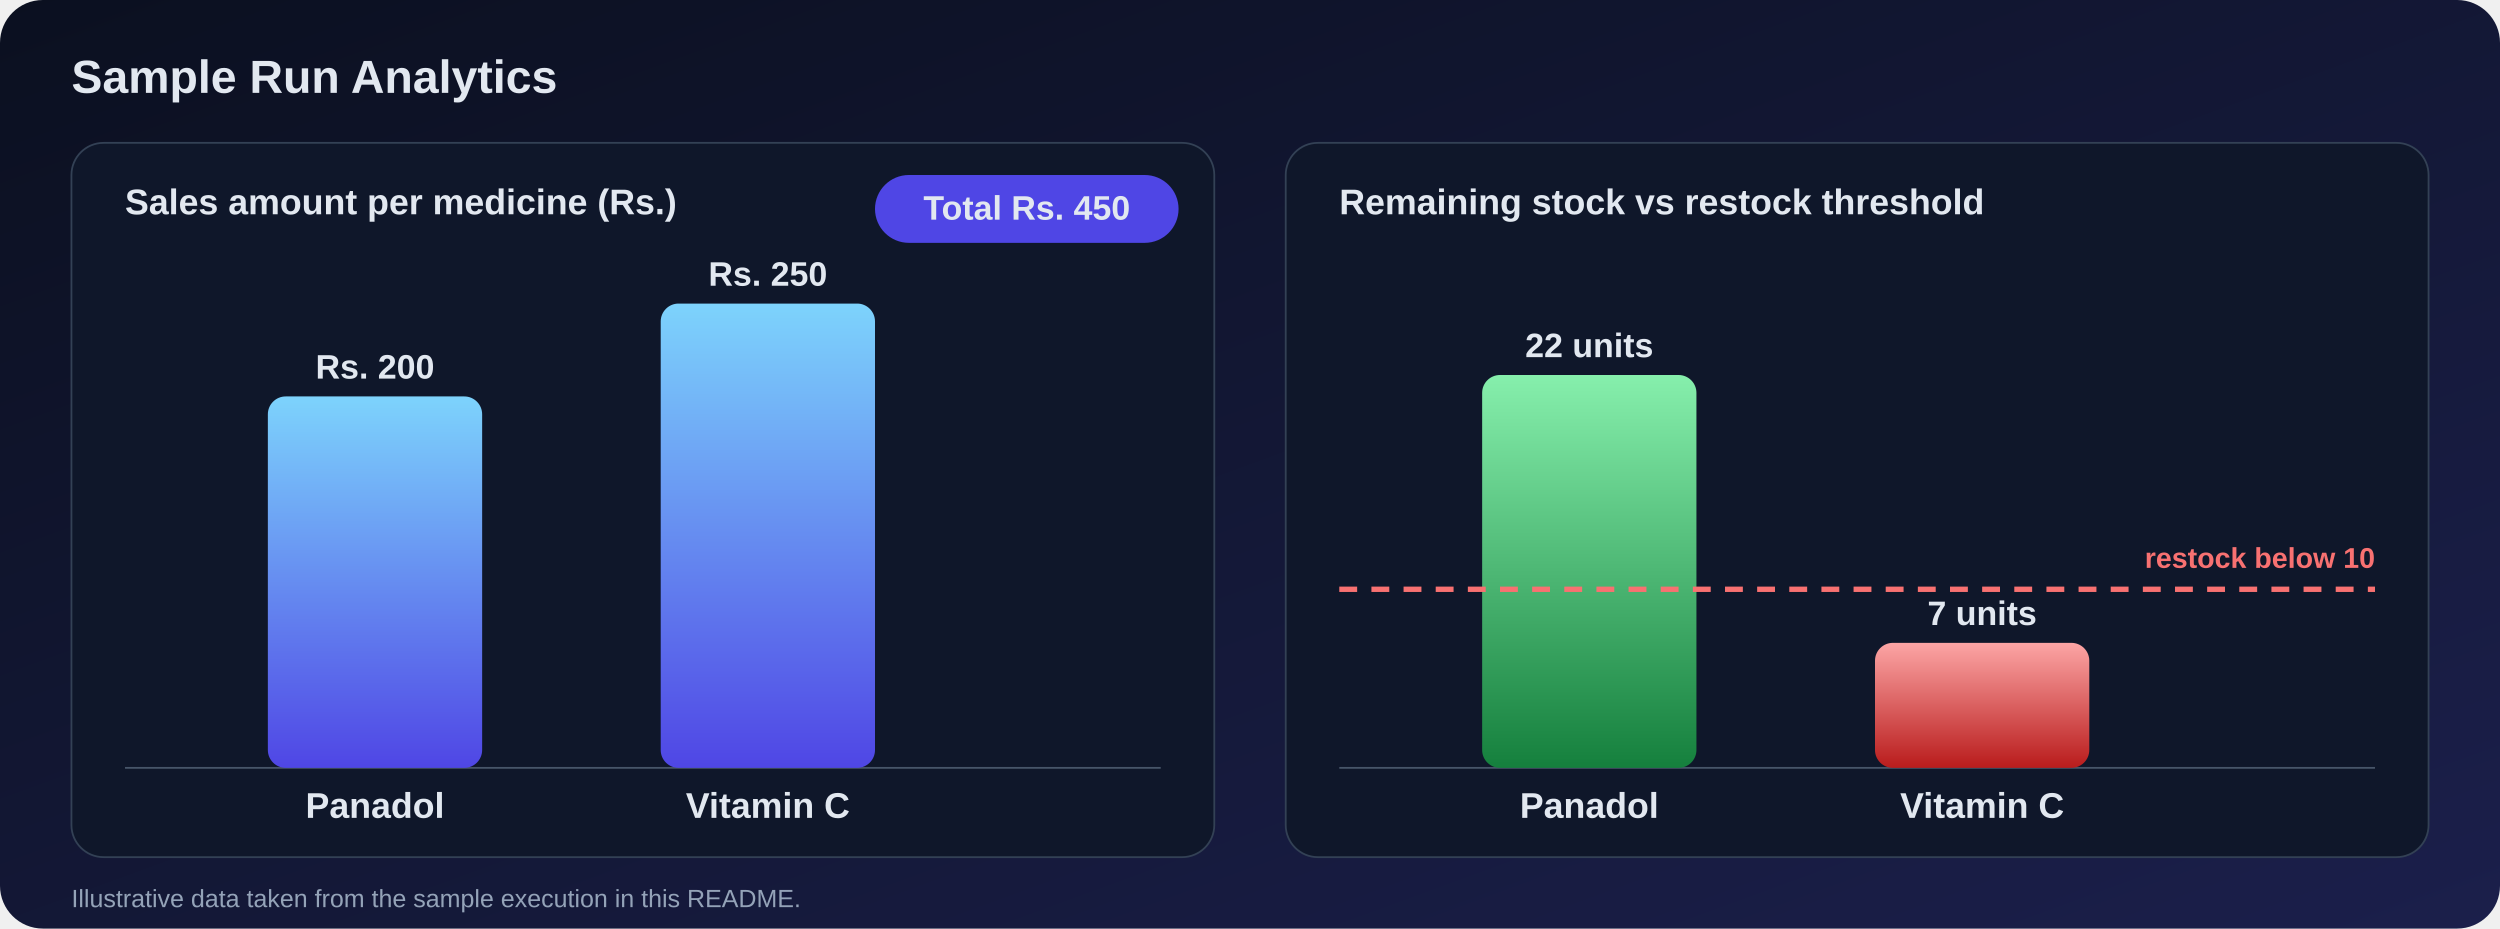
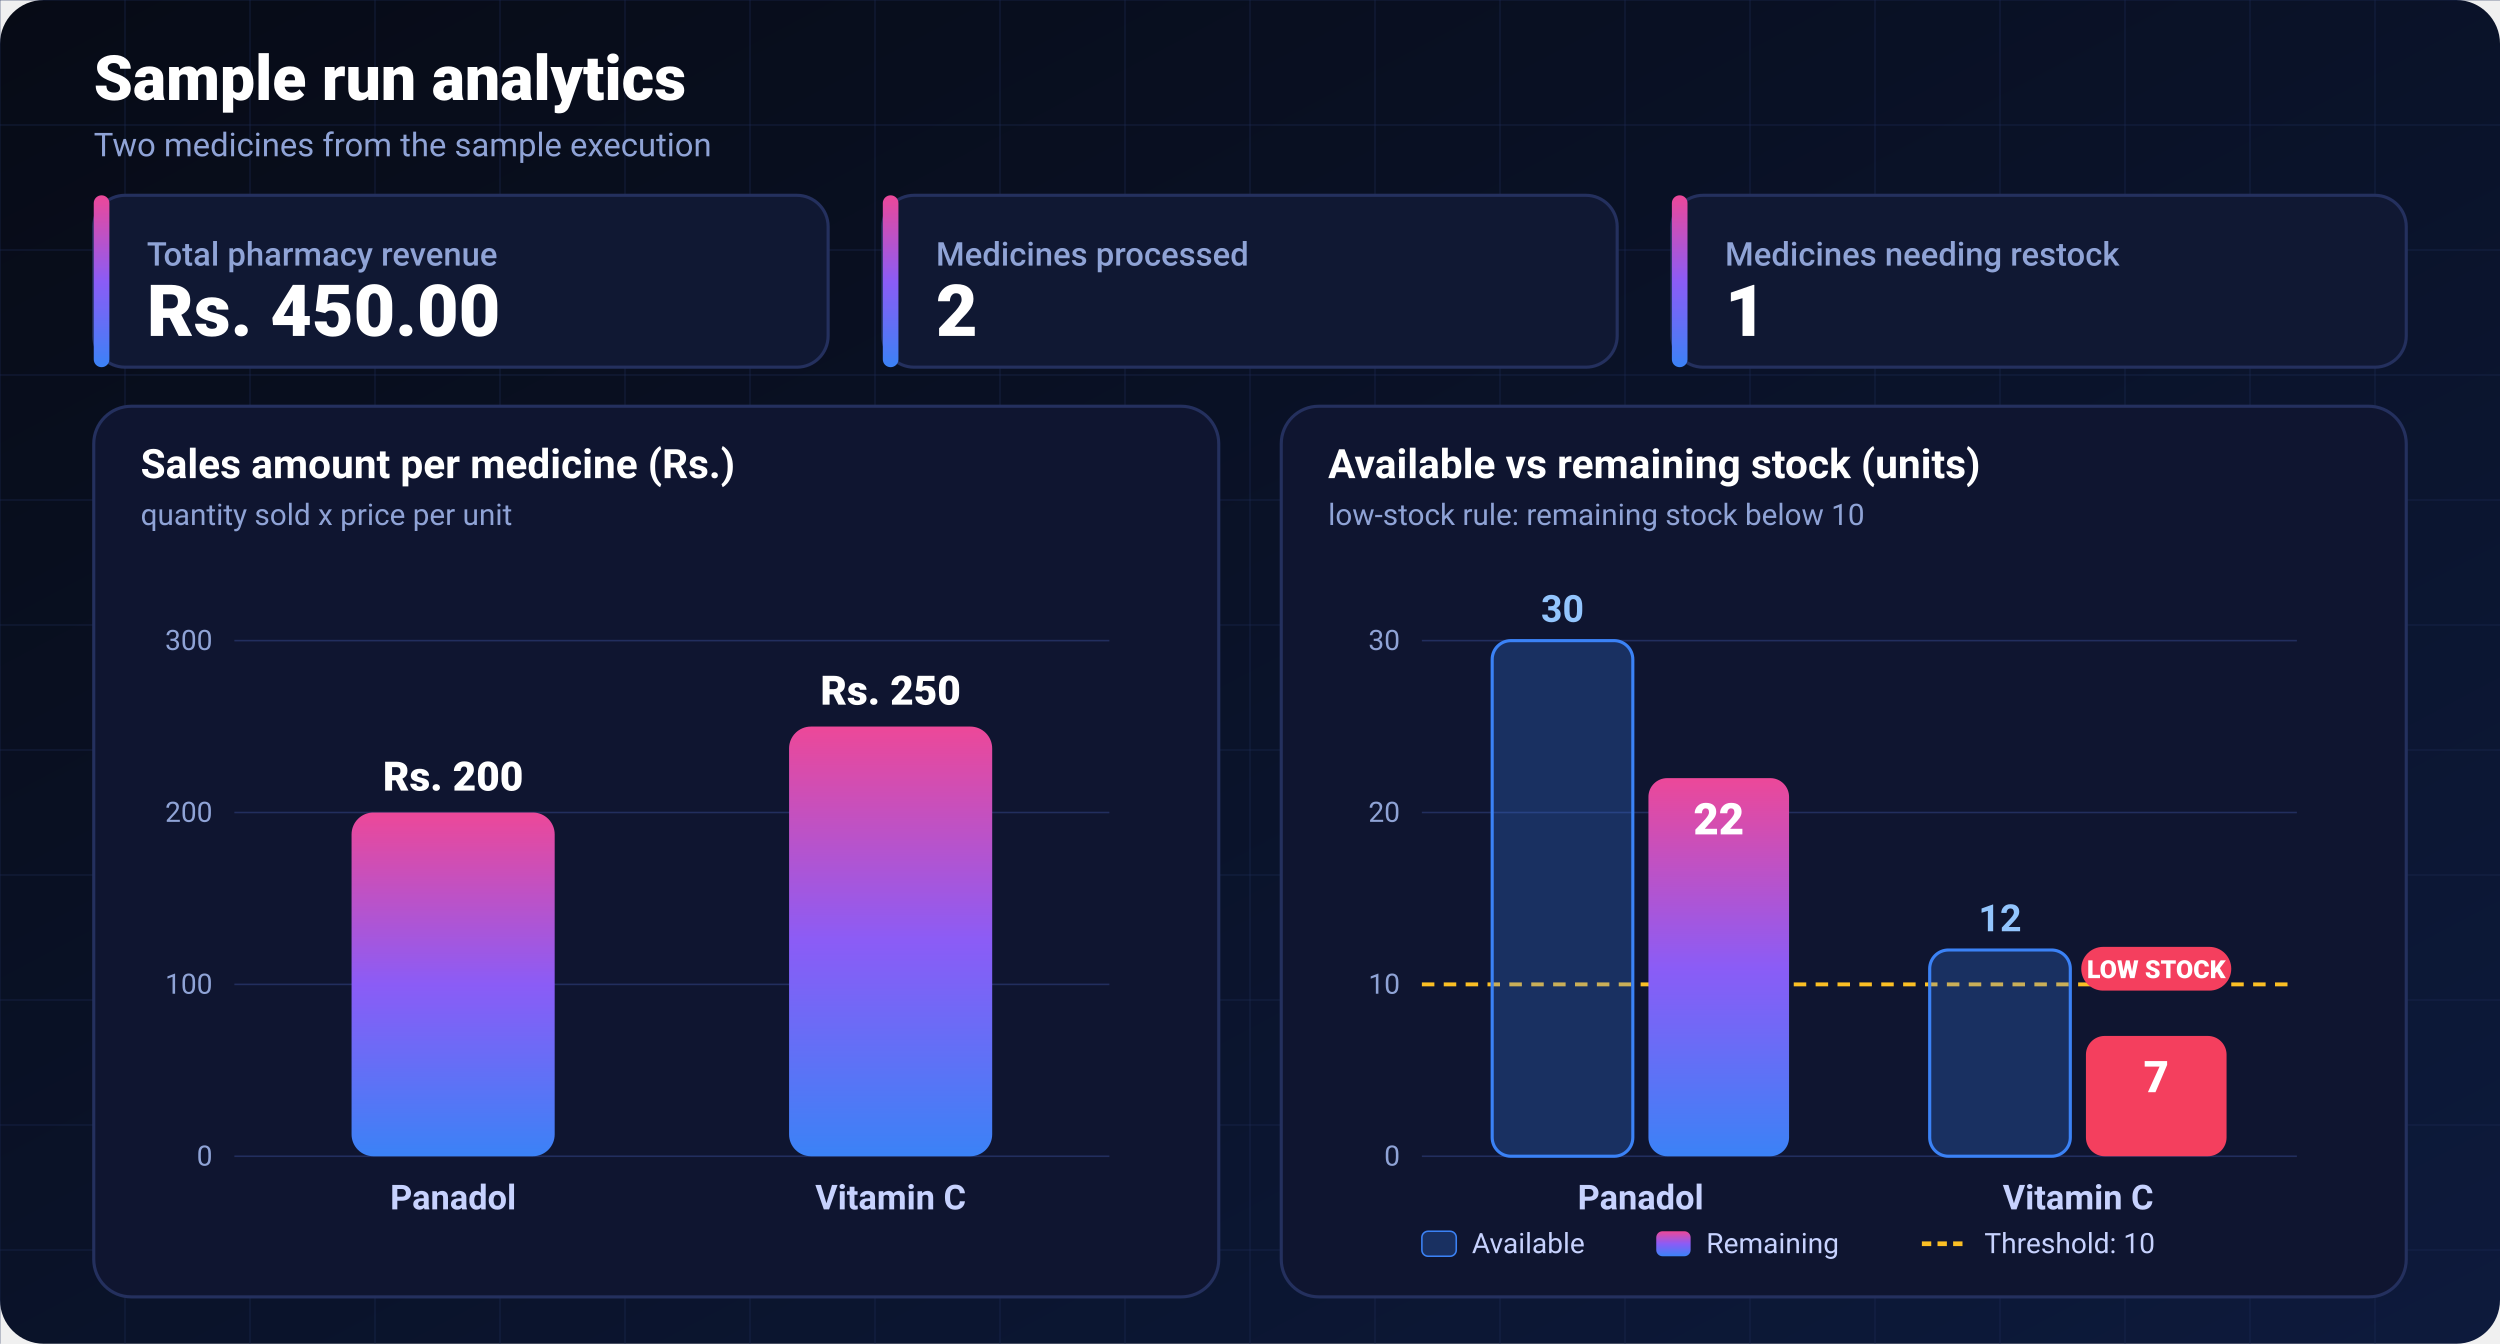
- <svg xmlns="http://www.w3.org/2000/svg" viewBox="0 0 1400 520" width="1400" height="520" role="img" aria-label="Sample run analytics">
+ <svg xmlns="http://www.w3.org/2000/svg" viewBox="0 0 1600 860" width="1600" height="860" role="img" aria-labelledby="t d">
  <defs>
+     <linearGradient id="g1" x1="0" y1="0" x2="1" y2="0">
+       <stop offset="0" stop-color="#ec4899" />
+       <stop offset=".5" stop-color="#8b5cf6" />
+       <stop offset="1" stop-color="#3b82f6" />
+     </linearGradient>
+     <linearGradient id="gv" x1="0" y1="0" x2="0" y2="1">
+       <stop offset="0" stop-color="#ec4899" />
+       <stop offset=".5" stop-color="#8b5cf6" />
+       <stop offset="1" stop-color="#3b82f6" />
+     </linearGradient>
    <linearGradient id="bg" x1="0" y1="0" x2="1" y2="1">
-       <stop offset="0" stop-color="#0b1020" />
-       <stop offset="1" stop-color="#1b1f4b" />
+       <stop offset="0" stop-color="#070b16" />
+       <stop offset="1" stop-color="#0d1a3c" />
    </linearGradient>
-     <linearGradient id="g1" x1="0" y1="1" x2="0" y2="0">
-       <stop offset="0" stop-color="#4f46e5" />
-       <stop offset="1" stop-color="#7dd3fc" />
-     </linearGradient>
-     <linearGradient id="g2" x1="0" y1="1" x2="0" y2="0">
-       <stop offset="0" stop-color="#15803d" />
-       <stop offset="1" stop-color="#86efac" />
-     </linearGradient>
-     <linearGradient id="g3" x1="0" y1="1" x2="0" y2="0">
-       <stop offset="0" stop-color="#b91c1c" />
-       <stop offset="1" stop-color="#fca5a5" />
-     </linearGradient>
-     <style>text{font-family:'Segoe UI',Arial,sans-serif;fill:#e2e8f0}.k{font-size:20px;font-weight:600}.v{font-size:19px;font-weight:700}.b{transform-box:fill-box;transform-origin:bottom;animation:g 1.4s cubic-bezier(.2,.8,.2,1) both}@keyframes g{from{transform:scaleY(0)}}.th{stroke:#f87171;stroke-width:3;stroke-dasharray:10 8;animation:d 1.1s linear infinite}@keyframes d{to{stroke-dashoffset:-18}}</style>
+     <radialGradient id="globe" cx=".38" cy=".35" r=".8">
+       <stop offset="0" stop-color="#3b82f6" />
+       <stop offset=".55" stop-color="#14307a" />
+       <stop offset="1" stop-color="#070b16" />
+     </radialGradient>
+     <filter id="glow" x="-50%" y="-50%" width="200%" height="200%">
+       <feGaussianBlur stdDeviation="8" result="b" />
+       <feMerge>
+         <feMergeNode in="b" />
+         <feMergeNode in="SourceGraphic" />
+       </feMerge>
+     </filter>
+     <filter id="sh" x="-10%" y="-10%" width="120%" height="130%">
+       <feDropShadow dx="0" dy="6" stdDeviation="8" flood-color="#000" flood-opacity=".35" />
+     </filter>
+     <marker id="arr" viewBox="0 0 10 10" refX="8" refY="5" markerWidth="5" markerHeight="5" orient="auto">
+       <path d="M0 0L10 5L0 10z" fill="#f08a5d" />
+     </marker>
+     <style>@keyframes dash{to{stroke-dashoffset:-24}}.flow{stroke-dasharray:12 12;animation:dash 1.2s linear infinite}
+ @keyframes fade{from{opacity:0;transform:translateY(14px)}to{opacity:1;transform:none}}.fd{animation:fade .8s ease-out both}
+ @keyframes grow{from{transform:scaleY(0)}to{transform:scaleY(1)}}.bar{transform-box:fill-box;transform-origin:50% 100%;animation:grow 1.2s cubic-bezier(.2,.8,.2,1) both}
+ @keyframes pulse{50%{opacity:.35}}.pl{animation:pulse 2.6s ease-in-out infinite}
+ @keyframes spin{to{transform:rotate(360deg)}}.sp{transform-box:fill-box;transform-origin:center;animation:spin 30s linear infinite}
+ @keyframes float{50%{transform:translateY(-9px)}}.fl{animation:float 5s ease-in-out infinite}
+ @media (prefers-reduced-motion:reduce){*{animation:none!important}}</style>
  </defs>
-   <rect width="1400" height="520" rx="24" fill="url(#bg)" />
-   <text x="40" y="52" font-size="26" font-weight="700">Sample Run Analytics</text>
-   <rect x="40" y="80" width="640" height="400" rx="18" fill="#0f172a" stroke="#334155" />
-   <rect x="720" y="80" width="640" height="400" rx="18" fill="#0f172a" stroke="#334155" />
-   <text x="70" y="120" class="k">Sales amount per medicine (Rs.)</text>
-   <rect x="490" y="98" width="170" height="38" rx="19" fill="#4f46e5" />
-   <text x="575" y="123" text-anchor="middle" class="v">Total Rs. 450</text>
-   <line x1="70" y1="430" x2="650" y2="430" stroke="#475569" />
-   <rect class="b" x="150" y="222" width="120" height="208" rx="10" fill="url(#g1)" />
-   <rect class="b" x="370" y="170" width="120" height="260" rx="10" fill="url(#g1)" style="animation-delay:.2s" />
-   <text x="210" y="212" text-anchor="middle" class="v">Rs. 200</text>
-   <text x="430" y="160" text-anchor="middle" class="v">Rs. 250</text>
-   <text x="210" y="458" text-anchor="middle" class="k">Panadol</text>
-   <text x="430" y="458" text-anchor="middle" class="k">Vitamin C</text>
-   <text x="750" y="120" class="k">Remaining stock vs restock threshold</text>
-   <line x1="750" y1="430" x2="1330" y2="430" stroke="#475569" />
-   <rect class="b" x="830" y="210" width="120" height="220" rx="10" fill="url(#g2)" />
-   <rect class="b" x="1050" y="360" width="120" height="70" rx="10" fill="url(#g3)" style="animation-delay:.2s" />
-   <line class="th" x1="750" y1="330" x2="1330" y2="330" />
-   <text x="1330" y="318" text-anchor="end" font-size="16" font-weight="700" style="fill:#f87171">restock below 10</text>
-   <text x="890" y="200" text-anchor="middle" class="v">22 units</text>
-   <text x="1110" y="350" text-anchor="middle" class="v">7 units</text>
-   <text x="890" y="458" text-anchor="middle" class="k">Panadol</text>
-   <text x="1110" y="458" text-anchor="middle" class="k">Vitamin C</text>
-   <text x="40" y="508" font-size="14" style="fill:#94a3b8">Illustrative data taken from the sample execution in this README.</text>
+   <rect x="0" y="0" width="1600" height="860" rx="28" fill="url(#bg)" />
+   <line x1="0" y1="0" x2="0" y2="860" stroke="#1e2d5a" stroke-opacity=".35" />
+   <line x1="80" y1="0" x2="80" y2="860" stroke="#1e2d5a" stroke-opacity=".35" />
+   <line x1="160" y1="0" x2="160" y2="860" stroke="#1e2d5a" stroke-opacity=".35" />
+   <line x1="240" y1="0" x2="240" y2="860" stroke="#1e2d5a" stroke-opacity=".35" />
+   <line x1="320" y1="0" x2="320" y2="860" stroke="#1e2d5a" stroke-opacity=".35" />
+   <line x1="400" y1="0" x2="400" y2="860" stroke="#1e2d5a" stroke-opacity=".35" />
+   <line x1="480" y1="0" x2="480" y2="860" stroke="#1e2d5a" stroke-opacity=".35" />
+   <line x1="560" y1="0" x2="560" y2="860" stroke="#1e2d5a" stroke-opacity=".35" />
+   <line x1="640" y1="0" x2="640" y2="860" stroke="#1e2d5a" stroke-opacity=".35" />
+   <line x1="720" y1="0" x2="720" y2="860" stroke="#1e2d5a" stroke-opacity=".35" />
+   <line x1="800" y1="0" x2="800" y2="860" stroke="#1e2d5a" stroke-opacity=".35" />
+   <line x1="880" y1="0" x2="880" y2="860" stroke="#1e2d5a" stroke-opacity=".35" />
+   <line x1="960" y1="0" x2="960" y2="860" stroke="#1e2d5a" stroke-opacity=".35" />
+   <line x1="1040" y1="0" x2="1040" y2="860" stroke="#1e2d5a" stroke-opacity=".35" />
+   <line x1="1120" y1="0" x2="1120" y2="860" stroke="#1e2d5a" stroke-opacity=".35" />
+   <line x1="1200" y1="0" x2="1200" y2="860" stroke="#1e2d5a" stroke-opacity=".35" />
+   <line x1="1280" y1="0" x2="1280" y2="860" stroke="#1e2d5a" stroke-opacity=".35" />
+   <line x1="1360" y1="0" x2="1360" y2="860" stroke="#1e2d5a" stroke-opacity=".35" />
+   <line x1="1440" y1="0" x2="1440" y2="860" stroke="#1e2d5a" stroke-opacity=".35" />
+   <line x1="1520" y1="0" x2="1520" y2="860" stroke="#1e2d5a" stroke-opacity=".35" />
+   <line x1="0" y1="0" x2="1600" y2="0" stroke="#1e2d5a" stroke-opacity=".35" />
+   <line x1="0" y1="80" x2="1600" y2="80" stroke="#1e2d5a" stroke-opacity=".35" />
+   <line x1="0" y1="160" x2="1600" y2="160" stroke="#1e2d5a" stroke-opacity=".35" />
+   <line x1="0" y1="240" x2="1600" y2="240" stroke="#1e2d5a" stroke-opacity=".35" />
+   <line x1="0" y1="320" x2="1600" y2="320" stroke="#1e2d5a" stroke-opacity=".35" />
+   <line x1="0" y1="400" x2="1600" y2="400" stroke="#1e2d5a" stroke-opacity=".35" />
+   <line x1="0" y1="480" x2="1600" y2="480" stroke="#1e2d5a" stroke-opacity=".35" />
+   <line x1="0" y1="560" x2="1600" y2="560" stroke="#1e2d5a" stroke-opacity=".35" />
+   <line x1="0" y1="640" x2="1600" y2="640" stroke="#1e2d5a" stroke-opacity=".35" />
+   <line x1="0" y1="720" x2="1600" y2="720" stroke="#1e2d5a" stroke-opacity=".35" />
+   <line x1="0" y1="800" x2="1600" y2="800" stroke="#1e2d5a" stroke-opacity=".35" />
+   <text x="60" y="64" font-family="'Segoe UI',Roboto,'Helvetica Neue',Arial,sans-serif" font-size="40" font-weight="800" fill="#fff" text-anchor="start">Sample run analytics</text>
+   <text x="60" y="100" font-family="'Segoe UI',Roboto,'Helvetica Neue',Arial,sans-serif" font-size="21" font-weight="400" fill="#8fa3d6" text-anchor="start">Two medicines from the sample execution</text>
+   <g class="fd" style="animation-delay:0.0s">
+     <rect x="60" y="125" width="470" height="110" rx="20" fill="#101833" stroke="#24305e" stroke-width="2" />
+     <rect x="60" y="125" width="10" height="110" rx="5" fill="url(#gv)" />
+     <text x="94" y="170" font-family="'Segoe UI',Roboto,'Helvetica Neue',Arial,sans-serif" font-size="21" font-weight="500" fill="#8fa3d6" text-anchor="start">Total pharmacy revenue</text>
+     <text x="94" y="215" font-family="'Segoe UI',Roboto,'Helvetica Neue',Arial,sans-serif" font-size="46" font-weight="800" fill="#fff" text-anchor="start">Rs. 450.00</text>
+   </g>
+   <g class="fd" style="animation-delay:0.15s">
+     <rect x="565" y="125" width="470" height="110" rx="20" fill="#101833" stroke="#24305e" stroke-width="2" />
+     <rect x="565" y="125" width="10" height="110" rx="5" fill="url(#gv)" />
+     <text x="599" y="170" font-family="'Segoe UI',Roboto,'Helvetica Neue',Arial,sans-serif" font-size="21" font-weight="500" fill="#8fa3d6" text-anchor="start">Medicines processed</text>
+     <text x="599" y="215" font-family="'Segoe UI',Roboto,'Helvetica Neue',Arial,sans-serif" font-size="46" font-weight="800" fill="#fff" text-anchor="start">2</text>
+   </g>
+   <g class="fd" style="animation-delay:0.3s">
+     <rect x="1070" y="125" width="470" height="110" rx="20" fill="#101833" stroke="#24305e" stroke-width="2" />
+     <rect x="1070" y="125" width="10" height="110" rx="5" fill="url(#gv)" />
+     <text x="1104" y="170" font-family="'Segoe UI',Roboto,'Helvetica Neue',Arial,sans-serif" font-size="21" font-weight="500" fill="#8fa3d6" text-anchor="start">Medicines needing restock</text>
+     <text x="1104" y="215" font-family="'Segoe UI',Roboto,'Helvetica Neue',Arial,sans-serif" font-size="46" font-weight="800" fill="#fff" text-anchor="start">1</text>
+   </g>
+   <rect x="60" y="260" width="720" height="570" rx="24" fill="#0f1530" stroke="#24305e" stroke-width="2" />
+   <text x="90" y="306" font-family="'Segoe UI',Roboto,'Helvetica Neue',Arial,sans-serif" font-size="26" font-weight="700" fill="#fff" text-anchor="start">Sales amount per medicine (Rs.)</text>
+   <text x="90" y="336" font-family="'Segoe UI',Roboto,'Helvetica Neue',Arial,sans-serif" font-size="19" font-weight="400" fill="#8fa3d6" text-anchor="start">quantity sold x price per unit</text>
+   <rect x="820" y="260" width="720" height="570" rx="24" fill="#0f1530" stroke="#24305e" stroke-width="2" />
+   <text x="850" y="306" font-family="'Segoe UI',Roboto,'Helvetica Neue',Arial,sans-serif" font-size="26" font-weight="700" fill="#fff" text-anchor="start">Available vs remaining stock (units)</text>
+   <text x="850" y="336" font-family="'Segoe UI',Roboto,'Helvetica Neue',Arial,sans-serif" font-size="19" font-weight="400" fill="#8fa3d6" text-anchor="start">low-stock rule: remaining stock below 10</text>
+   <line x1="150" y1="740.0" x2="710" y2="740.0" stroke="#2b3a73" stroke-opacity=".7" />
+   <text x="136" y="746.0" font-family="'Segoe UI',Roboto,'Helvetica Neue',Arial,sans-serif" font-size="18" font-weight="400" fill="#8fa3d6" text-anchor="end">0</text>
+   <line x1="150" y1="630.0" x2="710" y2="630.0" stroke="#2b3a73" stroke-opacity=".7" />
+   <text x="136" y="636.0" font-family="'Segoe UI',Roboto,'Helvetica Neue',Arial,sans-serif" font-size="18" font-weight="400" fill="#8fa3d6" text-anchor="end">100</text>
+   <line x1="150" y1="520.0" x2="710" y2="520.0" stroke="#2b3a73" stroke-opacity=".7" />
+   <text x="136" y="526.0" font-family="'Segoe UI',Roboto,'Helvetica Neue',Arial,sans-serif" font-size="18" font-weight="400" fill="#8fa3d6" text-anchor="end">200</text>
+   <line x1="150" y1="410.0" x2="710" y2="410.0" stroke="#2b3a73" stroke-opacity=".7" />
+   <text x="136" y="416.0" font-family="'Segoe UI',Roboto,'Helvetica Neue',Arial,sans-serif" font-size="18" font-weight="400" fill="#8fa3d6" text-anchor="end">300</text>
+   <rect class="bar" x="225" y="520.0" width="130" height="220" rx="14" fill="url(#gv)" style="animation-delay:0.0s" />
+   <text x="290" y="506.0" font-family="'Segoe UI',Roboto,'Helvetica Neue',Arial,sans-serif" font-size="26" font-weight="800" fill="#fff" text-anchor="middle">Rs. 200</text>
+   <text x="290" y="774" font-family="'Segoe UI',Roboto,'Helvetica Neue',Arial,sans-serif" font-size="22" font-weight="600" fill="#c7d2fe" text-anchor="middle">Panadol</text>
+   <rect class="bar" x="505" y="465.0" width="130" height="275.0" rx="14" fill="url(#gv)" style="animation-delay:0.2s" />
+   <text x="570" y="451.0" font-family="'Segoe UI',Roboto,'Helvetica Neue',Arial,sans-serif" font-size="26" font-weight="800" fill="#fff" text-anchor="middle">Rs. 250</text>
+   <text x="570" y="774" font-family="'Segoe UI',Roboto,'Helvetica Neue',Arial,sans-serif" font-size="22" font-weight="600" fill="#c7d2fe" text-anchor="middle">Vitamin C</text>
+   <line x1="910" y1="740" x2="1470" y2="740" stroke="#2b3a73" stroke-opacity="0.7" />
+   <text x="896" y="746" font-family="'Segoe UI',Roboto,'Helvetica Neue',Arial,sans-serif" font-size="18" font-weight="400" fill="#8fa3d6" text-anchor="end">0</text>
+   <line x1="910" y1="630" x2="1470" y2="630" stroke="#fbbf24" stroke-opacity="1" stroke-dasharray="8 6" stroke-width="2.5" />
+   <text x="896" y="636" font-family="'Segoe UI',Roboto,'Helvetica Neue',Arial,sans-serif" font-size="18" font-weight="400" fill="#8fa3d6" text-anchor="end">10</text>
+   <line x1="910" y1="520" x2="1470" y2="520" stroke="#2b3a73" stroke-opacity="0.7" />
+   <text x="896" y="526" font-family="'Segoe UI',Roboto,'Helvetica Neue',Arial,sans-serif" font-size="18" font-weight="400" fill="#8fa3d6" text-anchor="end">20</text>
+   <line x1="910" y1="410" x2="1470" y2="410" stroke="#2b3a73" stroke-opacity="0.7" />
+   <text x="896" y="416" font-family="'Segoe UI',Roboto,'Helvetica Neue',Arial,sans-serif" font-size="18" font-weight="400" fill="#8fa3d6" text-anchor="end">30</text>
+   <rect class="bar" x="955" y="410" width="90" height="330" rx="12" fill="#3b82f6" fill-opacity=".25" stroke="#3b82f6" stroke-width="2" style="animation-delay:0.0s" />
+   <text x="1000" y="398" font-family="'Segoe UI',Roboto,'Helvetica Neue',Arial,sans-serif" font-size="24" font-weight="700" fill="#93c5fd" text-anchor="middle">30</text>
+   <rect class="bar" x="1055" y="498" width="90" height="242" rx="12" fill="url(#gv)" style="animation-delay:0.1s" />
+   <text x="1100" y="534" font-family="'Segoe UI',Roboto,'Helvetica Neue',Arial,sans-serif" font-size="28" font-weight="800" fill="#fff" text-anchor="middle">22</text>
+   <text x="1050" y="774" font-family="'Segoe UI',Roboto,'Helvetica Neue',Arial,sans-serif" font-size="22" font-weight="600" fill="#c7d2fe" text-anchor="middle">Panadol</text>
+   <rect class="bar" x="1235" y="608" width="90" height="132" rx="12" fill="#3b82f6" fill-opacity=".25" stroke="#3b82f6" stroke-width="2" style="animation-delay:0.2s" />
+   <text x="1280" y="596" font-family="'Segoe UI',Roboto,'Helvetica Neue',Arial,sans-serif" font-size="24" font-weight="700" fill="#93c5fd" text-anchor="middle">12</text>
+   <rect class="bar" x="1335" y="663" width="90" height="77" rx="12" fill="#f43f5e" style="animation-delay:0.3s" />
+   <text x="1380" y="699" font-family="'Segoe UI',Roboto,'Helvetica Neue',Arial,sans-serif" font-size="28" font-weight="800" fill="#fff" text-anchor="middle">7</text>
+   <rect x="1332" y="606" width="96" height="28" rx="14" fill="#f43f5e" />
+   <text x="1380" y="626" font-family="'Segoe UI',Roboto,'Helvetica Neue',Arial,sans-serif" font-size="16" font-weight="800" fill="#fff" text-anchor="middle">LOW STOCK</text>
+   <text x="1330" y="774" font-family="'Segoe UI',Roboto,'Helvetica Neue',Arial,sans-serif" font-size="22" font-weight="600" fill="#c7d2fe" text-anchor="middle">Vitamin C</text>
+   <rect x="910" y="788" width="22" height="16" rx="4" fill="#3b82f6" fill-opacity=".25" stroke="#3b82f6" />
+   <text x="942" y="802" font-family="'Segoe UI',Roboto,'Helvetica Neue',Arial,sans-serif" font-size="18" font-weight="400" fill="#c7d2fe" text-anchor="start">Available</text>
+   <rect x="1060" y="788" width="22" height="16" rx="4" fill="url(#gv)" />
+   <text x="1092" y="802" font-family="'Segoe UI',Roboto,'Helvetica Neue',Arial,sans-serif" font-size="18" font-weight="400" fill="#c7d2fe" text-anchor="start">Remaining</text>
+   <line x1="1230" y1="796" x2="1260" y2="796" stroke="#fbbf24" stroke-width="3" stroke-dasharray="6 4" />
+   <text x="1270" y="802" font-family="'Segoe UI',Roboto,'Helvetica Neue',Arial,sans-serif" font-size="18" font-weight="400" fill="#c7d2fe" text-anchor="start">Threshold: 10</text>
</svg>
